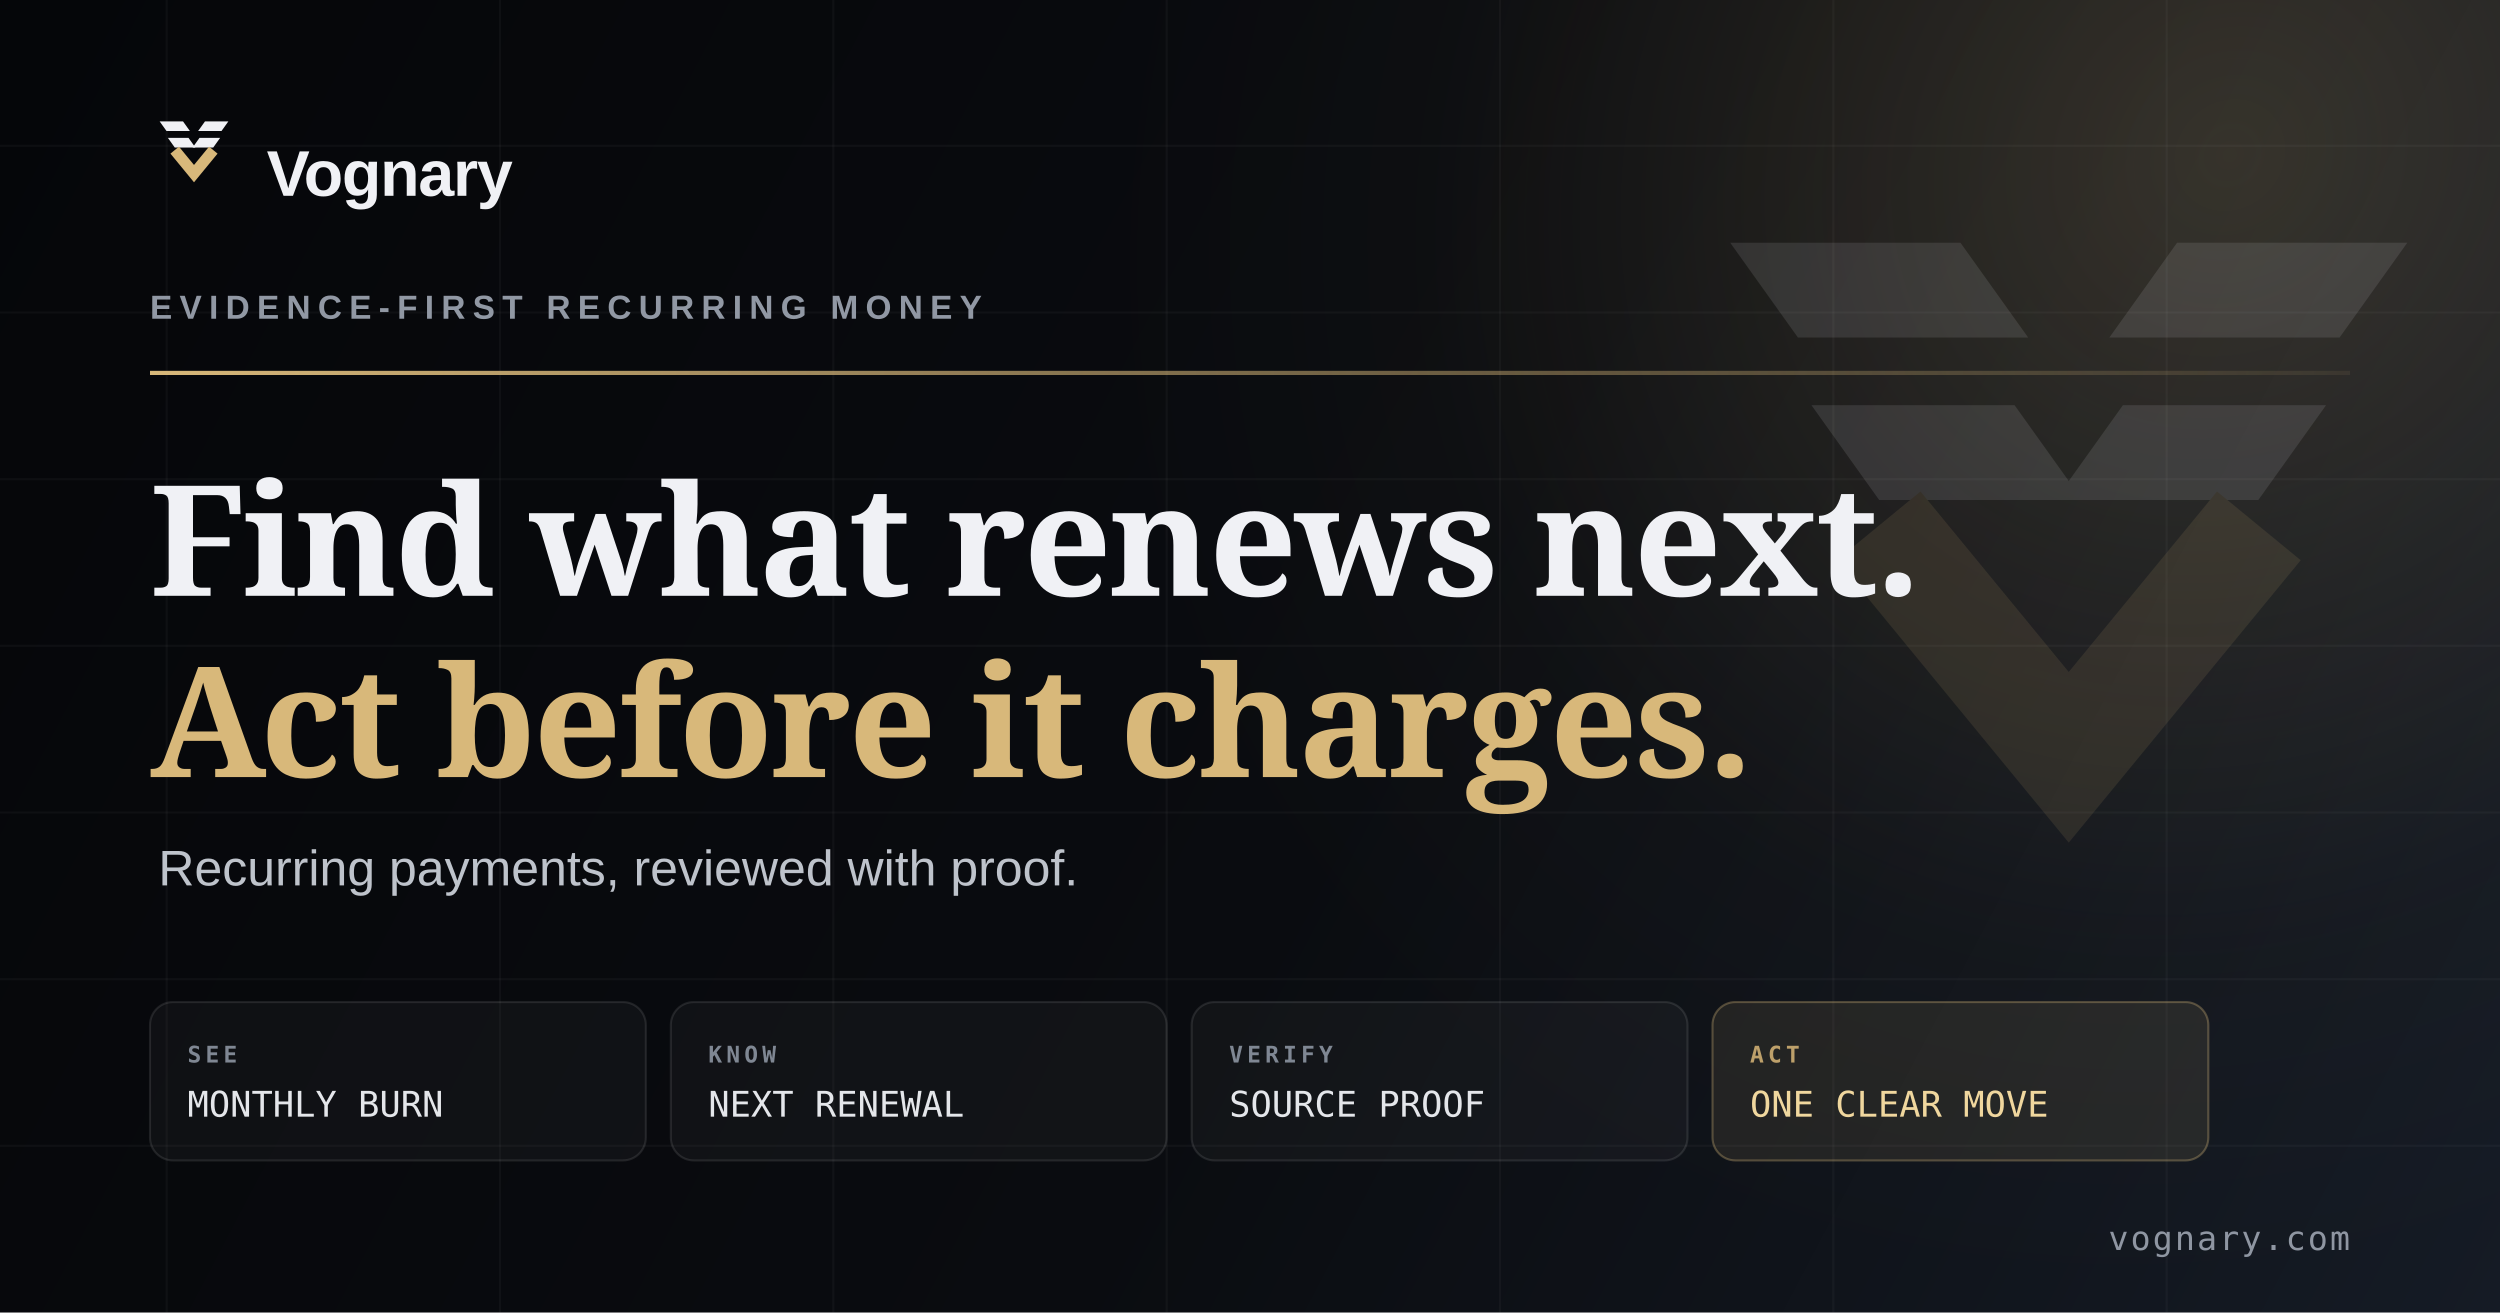
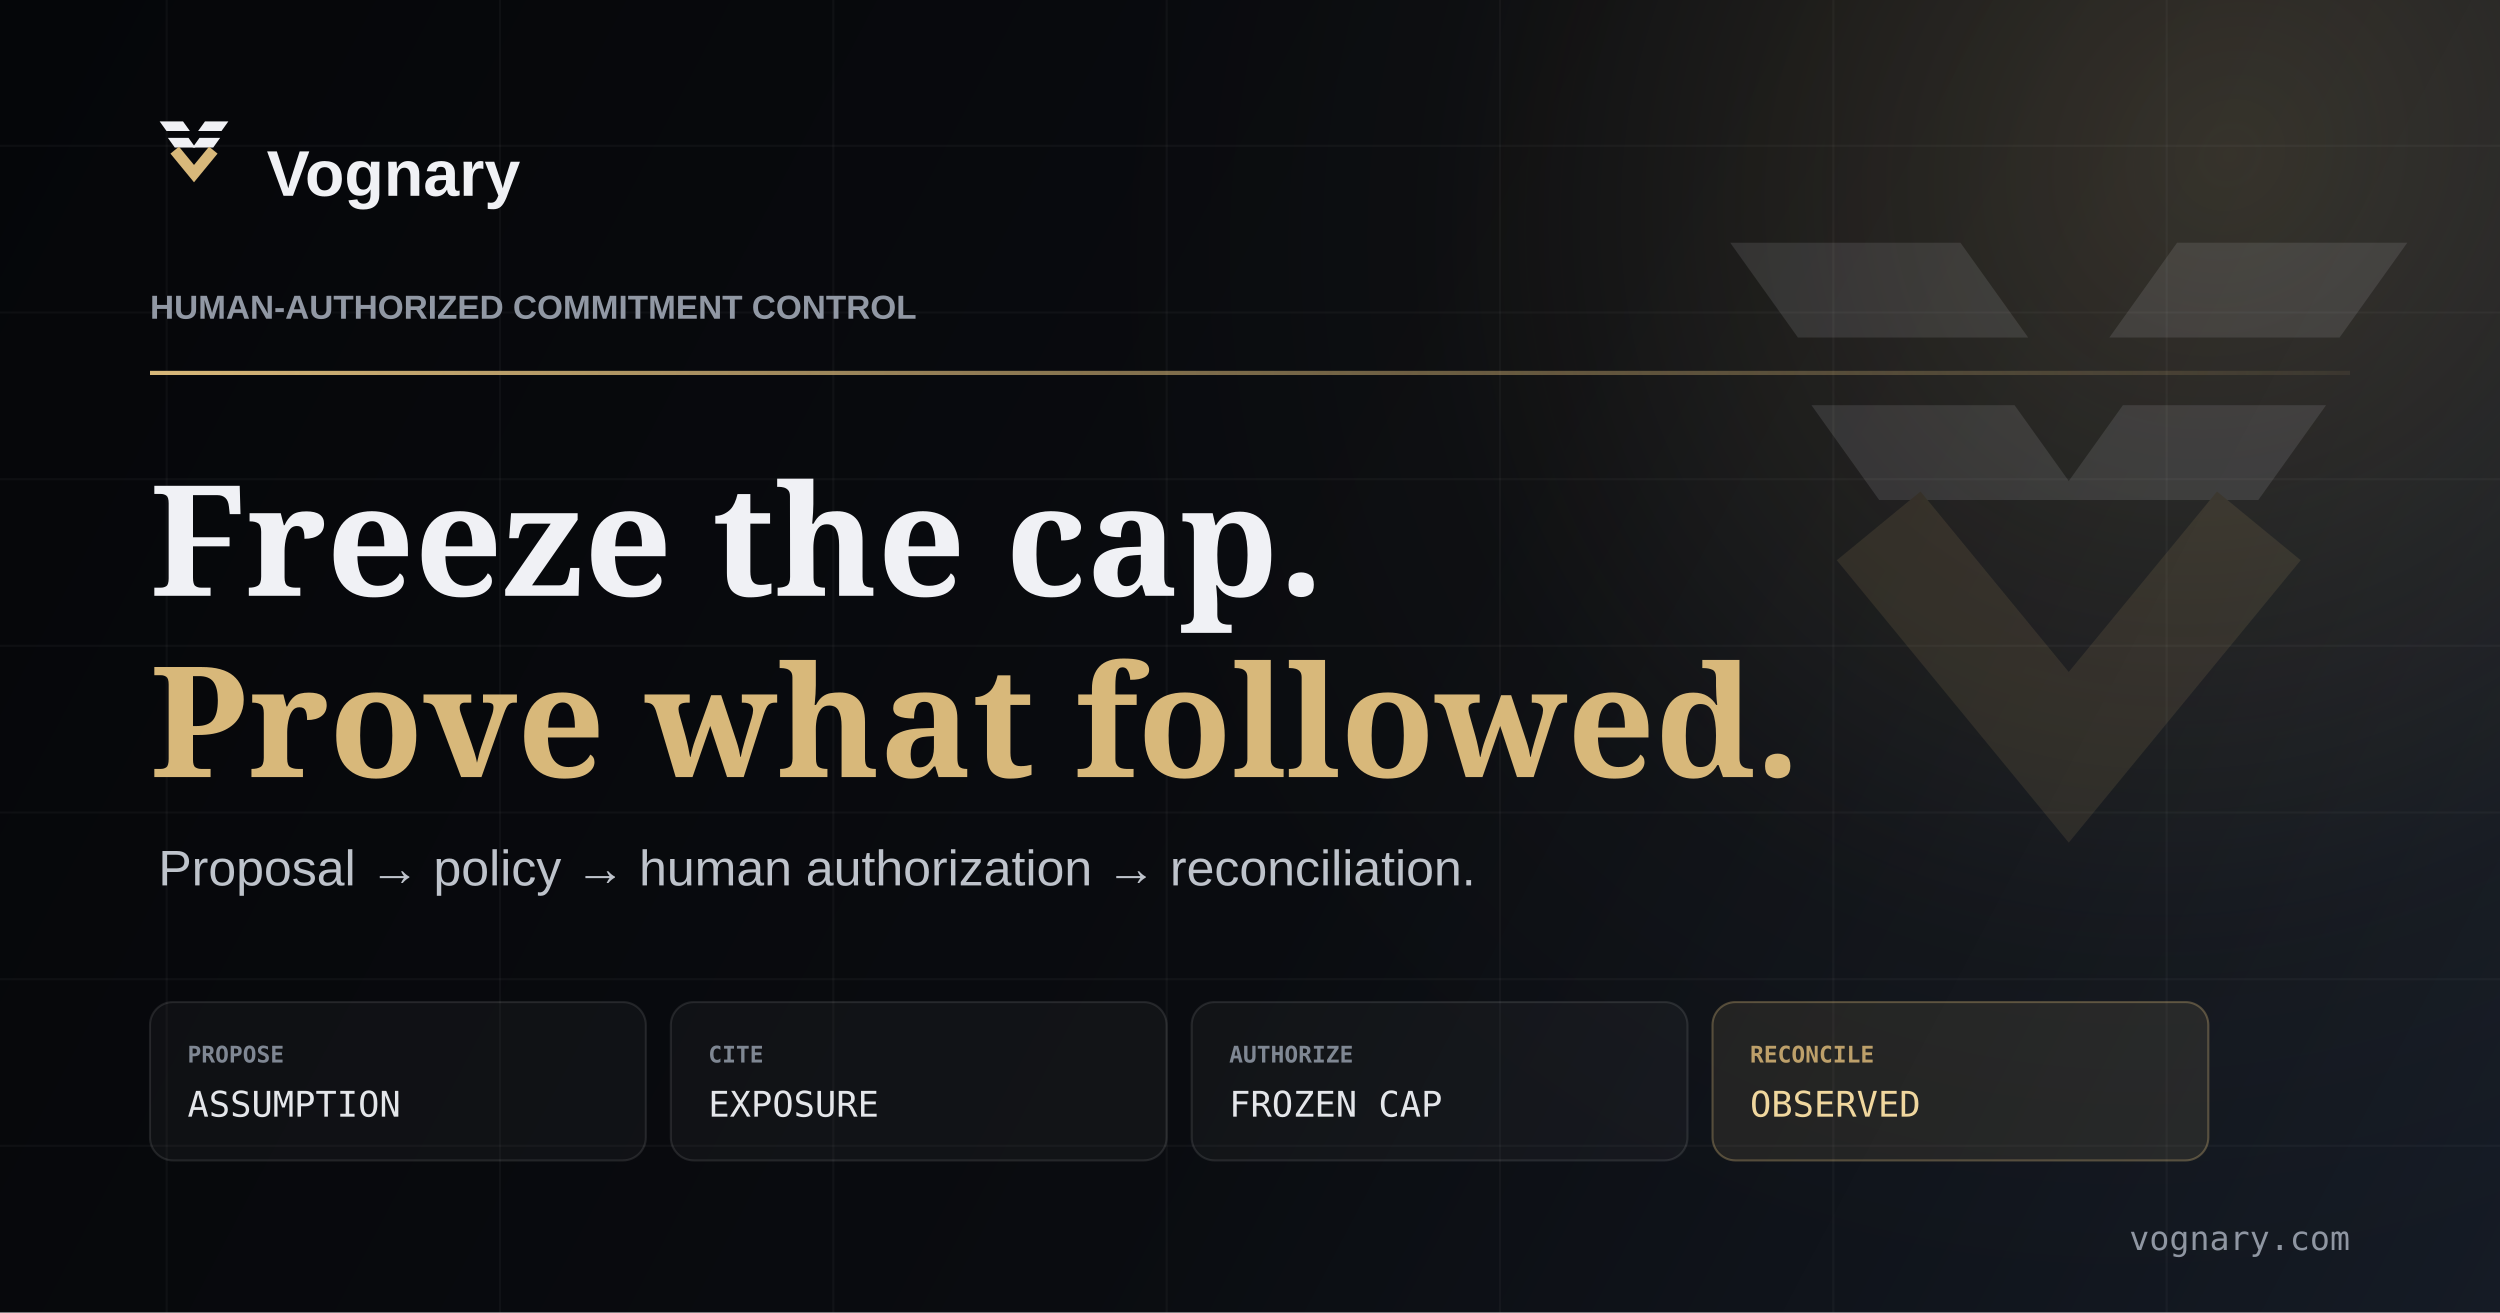
<svg xmlns="http://www.w3.org/2000/svg" width="1200" height="630" viewBox="0 0 1200 630" fill="none" role="img" aria-labelledby="title desc">
  <defs>
    <linearGradient id="background" x1="0" y1="0" x2="1200" y2="630" gradientUnits="userSpaceOnUse">
      <stop stop-color="#050609" />
      <stop offset=".55" stop-color="#0A0C10" />
      <stop offset="1" stop-color="#151B25" />
    </linearGradient>
    <radialGradient id="glow" cx="0" cy="0" r="1" gradientUnits="userSpaceOnUse" gradientTransform="translate(1070 70) rotate(130) scale(580 520)">
      <stop stop-color="#D8B87A" stop-opacity=".2" />
      <stop offset=".7" stop-color="#D8B87A" stop-opacity=".02" />
      <stop offset="1" stop-color="#D8B87A" stop-opacity="0" />
    </radialGradient>
    <linearGradient id="rule" x1="72" y1="0" x2="1128" y2="0" gradientUnits="userSpaceOnUse">
      <stop stop-color="#D8B87A" />
      <stop offset="1" stop-color="#D8B87A" stop-opacity=".08" />
    </linearGradient>
  </defs>
  <rect width="1200" height="630" fill="url(#background)" />
  <rect width="1200" height="630" fill="url(#glow)" />
  <g stroke="#FFFFFF" stroke-opacity=".034">
    <path d="M0 70h1200M0 150h1200M0 230h1200M0 310h1200M0 390h1200M0 470h1200M0 550h1200" />
    <path d="M80 0v630M240 0v630M400 0v630M560 0v630M720 0v630M880 0v630M1040 0v630" />
  </g>
  <g transform="translate(785 45) scale(6.5)" opacity=".11">
    <path d="M7 11h17l5 7H12l-5-7ZM13 23h15l5 7H18l-5-7Z" fill="#F0F1F5" />
    <path d="M57 11H40l-5 7h17l5-7ZM51 23H36l-5 7h15l5-7Z" fill="#F0F1F5" />
    <path d="m20.5 35 11.5 14L43.5 35" stroke="#D8B87A" stroke-width="8" stroke-linecap="square" stroke-linejoin="miter" />
  </g>
  <g transform="translate(72 51) scale(.66)">
    <path d="M7 11h17l5 7H12l-5-7ZM13 23h15l5 7H18l-5-7Z" fill="#F0F1F5" />
    <path d="M57 11H40l-5 7h17l5-7ZM51 23H36l-5 7h15l5-7Z" fill="#F0F1F5" />
    <path d="m20.5 35 11.5 14L43.5 35" stroke="#D8B87A" stroke-width="8" stroke-linecap="square" stroke-linejoin="miter" />
  </g>
-   <text x="128" y="94" fill="#F0F1F5" font-family="Geist, Arial, sans-serif" font-size="31" font-weight="650" letter-spacing="-.6">Vognary</text>
-   <text x="72" y="153" fill="#9198A4" font-family="Geist, Arial, sans-serif" font-size="16" font-weight="600" letter-spacing="3.5">EVIDENCE-FIRST RECURRING MONEY</text>
+   <text x="128" y="94" fill="#F0F1F5" font-family="IBM Plex Sans, Arial, sans-serif" font-size="31" font-weight="650" letter-spacing="0">Vognary</text>
+   <text x="72" y="153" fill="#9198A4" font-family="IBM Plex Sans, Arial, sans-serif" font-size="16" font-weight="600" letter-spacing="0">HUMAN-AUTHORIZED COMMITMENT CONTROL</text>
  <rect x="72" y="178" width="1056" height="2" fill="url(#rule)" />
-   <text x="72" y="286" fill="#F0F1F5" font-family="Fraunces, Georgia, serif" font-size="74" font-weight="600" letter-spacing="-1.3">Find what renews next.</text>
-   <text x="72" y="373" fill="#D8B87A" font-family="Fraunces, Georgia, serif" font-size="74" font-weight="600" letter-spacing="-1.3">Act before it charges.</text>
-   <text x="76" y="425" fill="#BEC3CB" font-family="Geist, Arial, sans-serif" font-size="24">Recurring payments, reviewed with proof.</text>
-   <g transform="translate(72 481)" font-family="Geist Mono, monospace">
+   <text x="72" y="286" fill="#F0F1F5" font-family="Fraunces, Georgia, serif" font-size="74" font-weight="600" letter-spacing="0">Freeze the cap.</text>
+   <text x="72" y="373" fill="#D8B87A" font-family="Fraunces, Georgia, serif" font-size="74" font-weight="600" letter-spacing="0">Prove what followed.</text>
+   <text x="76" y="425" fill="#BEC3CB" font-family="IBM Plex Sans, Arial, sans-serif" font-size="24">Proposal → policy → human authorization → reconciliation.</text>
+   <g transform="translate(72 481)" font-family="IBM Plex Mono, monospace">
    <g>
      <rect width="238" height="76" rx="11" fill="#FFFFFF" fill-opacity=".035" stroke="#FFFFFF" stroke-opacity=".1" />
-       <text x="18" y="29" fill="#7F8793" font-size="11" font-weight="700" letter-spacing="2">SEE</text>
-       <text x="18" y="55" fill="#E4E6EA" font-size="17">MONTHLY BURN</text>
+       <text x="18" y="29" fill="#7F8793" font-size="11" font-weight="700" letter-spacing="0">PROPOSE</text>
+       <text x="18" y="55" fill="#E4E6EA" font-size="17">ASSUMPTION</text>
    </g>
    <g transform="translate(250)">
      <rect width="238" height="76" rx="11" fill="#FFFFFF" fill-opacity=".035" stroke="#FFFFFF" stroke-opacity=".1" />
-       <text x="18" y="29" fill="#7F8793" font-size="11" font-weight="700" letter-spacing="2">KNOW</text>
-       <text x="18" y="55" fill="#E4E6EA" font-size="17">NEXT RENEWAL</text>
+       <text x="18" y="29" fill="#7F8793" font-size="11" font-weight="700" letter-spacing="0">CITE</text>
+       <text x="18" y="55" fill="#E4E6EA" font-size="17">EXPOSURE</text>
    </g>
    <g transform="translate(500)">
      <rect width="238" height="76" rx="11" fill="#FFFFFF" fill-opacity=".035" stroke="#FFFFFF" stroke-opacity=".1" />
-       <text x="18" y="29" fill="#7F8793" font-size="11" font-weight="700" letter-spacing="2">VERIFY</text>
-       <text x="18" y="55" fill="#E4E6EA" font-size="17">SOURCE PROOF</text>
+       <text x="18" y="29" fill="#7F8793" font-size="11" font-weight="700" letter-spacing="0">AUTHORIZE</text>
+       <text x="18" y="55" fill="#E4E6EA" font-size="17">FROZEN CAP</text>
    </g>
    <g transform="translate(750)">
      <rect width="238" height="76" rx="11" fill="#D8B87A" fill-opacity=".1" stroke="#D8B87A" stroke-opacity=".32" />
-       <text x="18" y="29" fill="#BDA06A" font-size="11" font-weight="700" letter-spacing="2">ACT</text>
-       <text x="18" y="55" fill="#F0D79E" font-size="17">ONE CLEAR MOVE</text>
+       <text x="18" y="29" fill="#BDA06A" font-size="11" font-weight="700" letter-spacing="0">RECONCILE</text>
+       <text x="18" y="55" fill="#F0D79E" font-size="17">OBSERVED</text>
    </g>
  </g>
-   <text x="1128" y="600" text-anchor="end" fill="#8F96A2" font-family="Geist Mono, monospace" font-size="16" letter-spacing="1">vognary.com</text>
+   <text x="1128" y="600" text-anchor="end" fill="#8F96A2" font-family="IBM Plex Mono, monospace" font-size="16" letter-spacing="0">vognary.com</text>
</svg>
